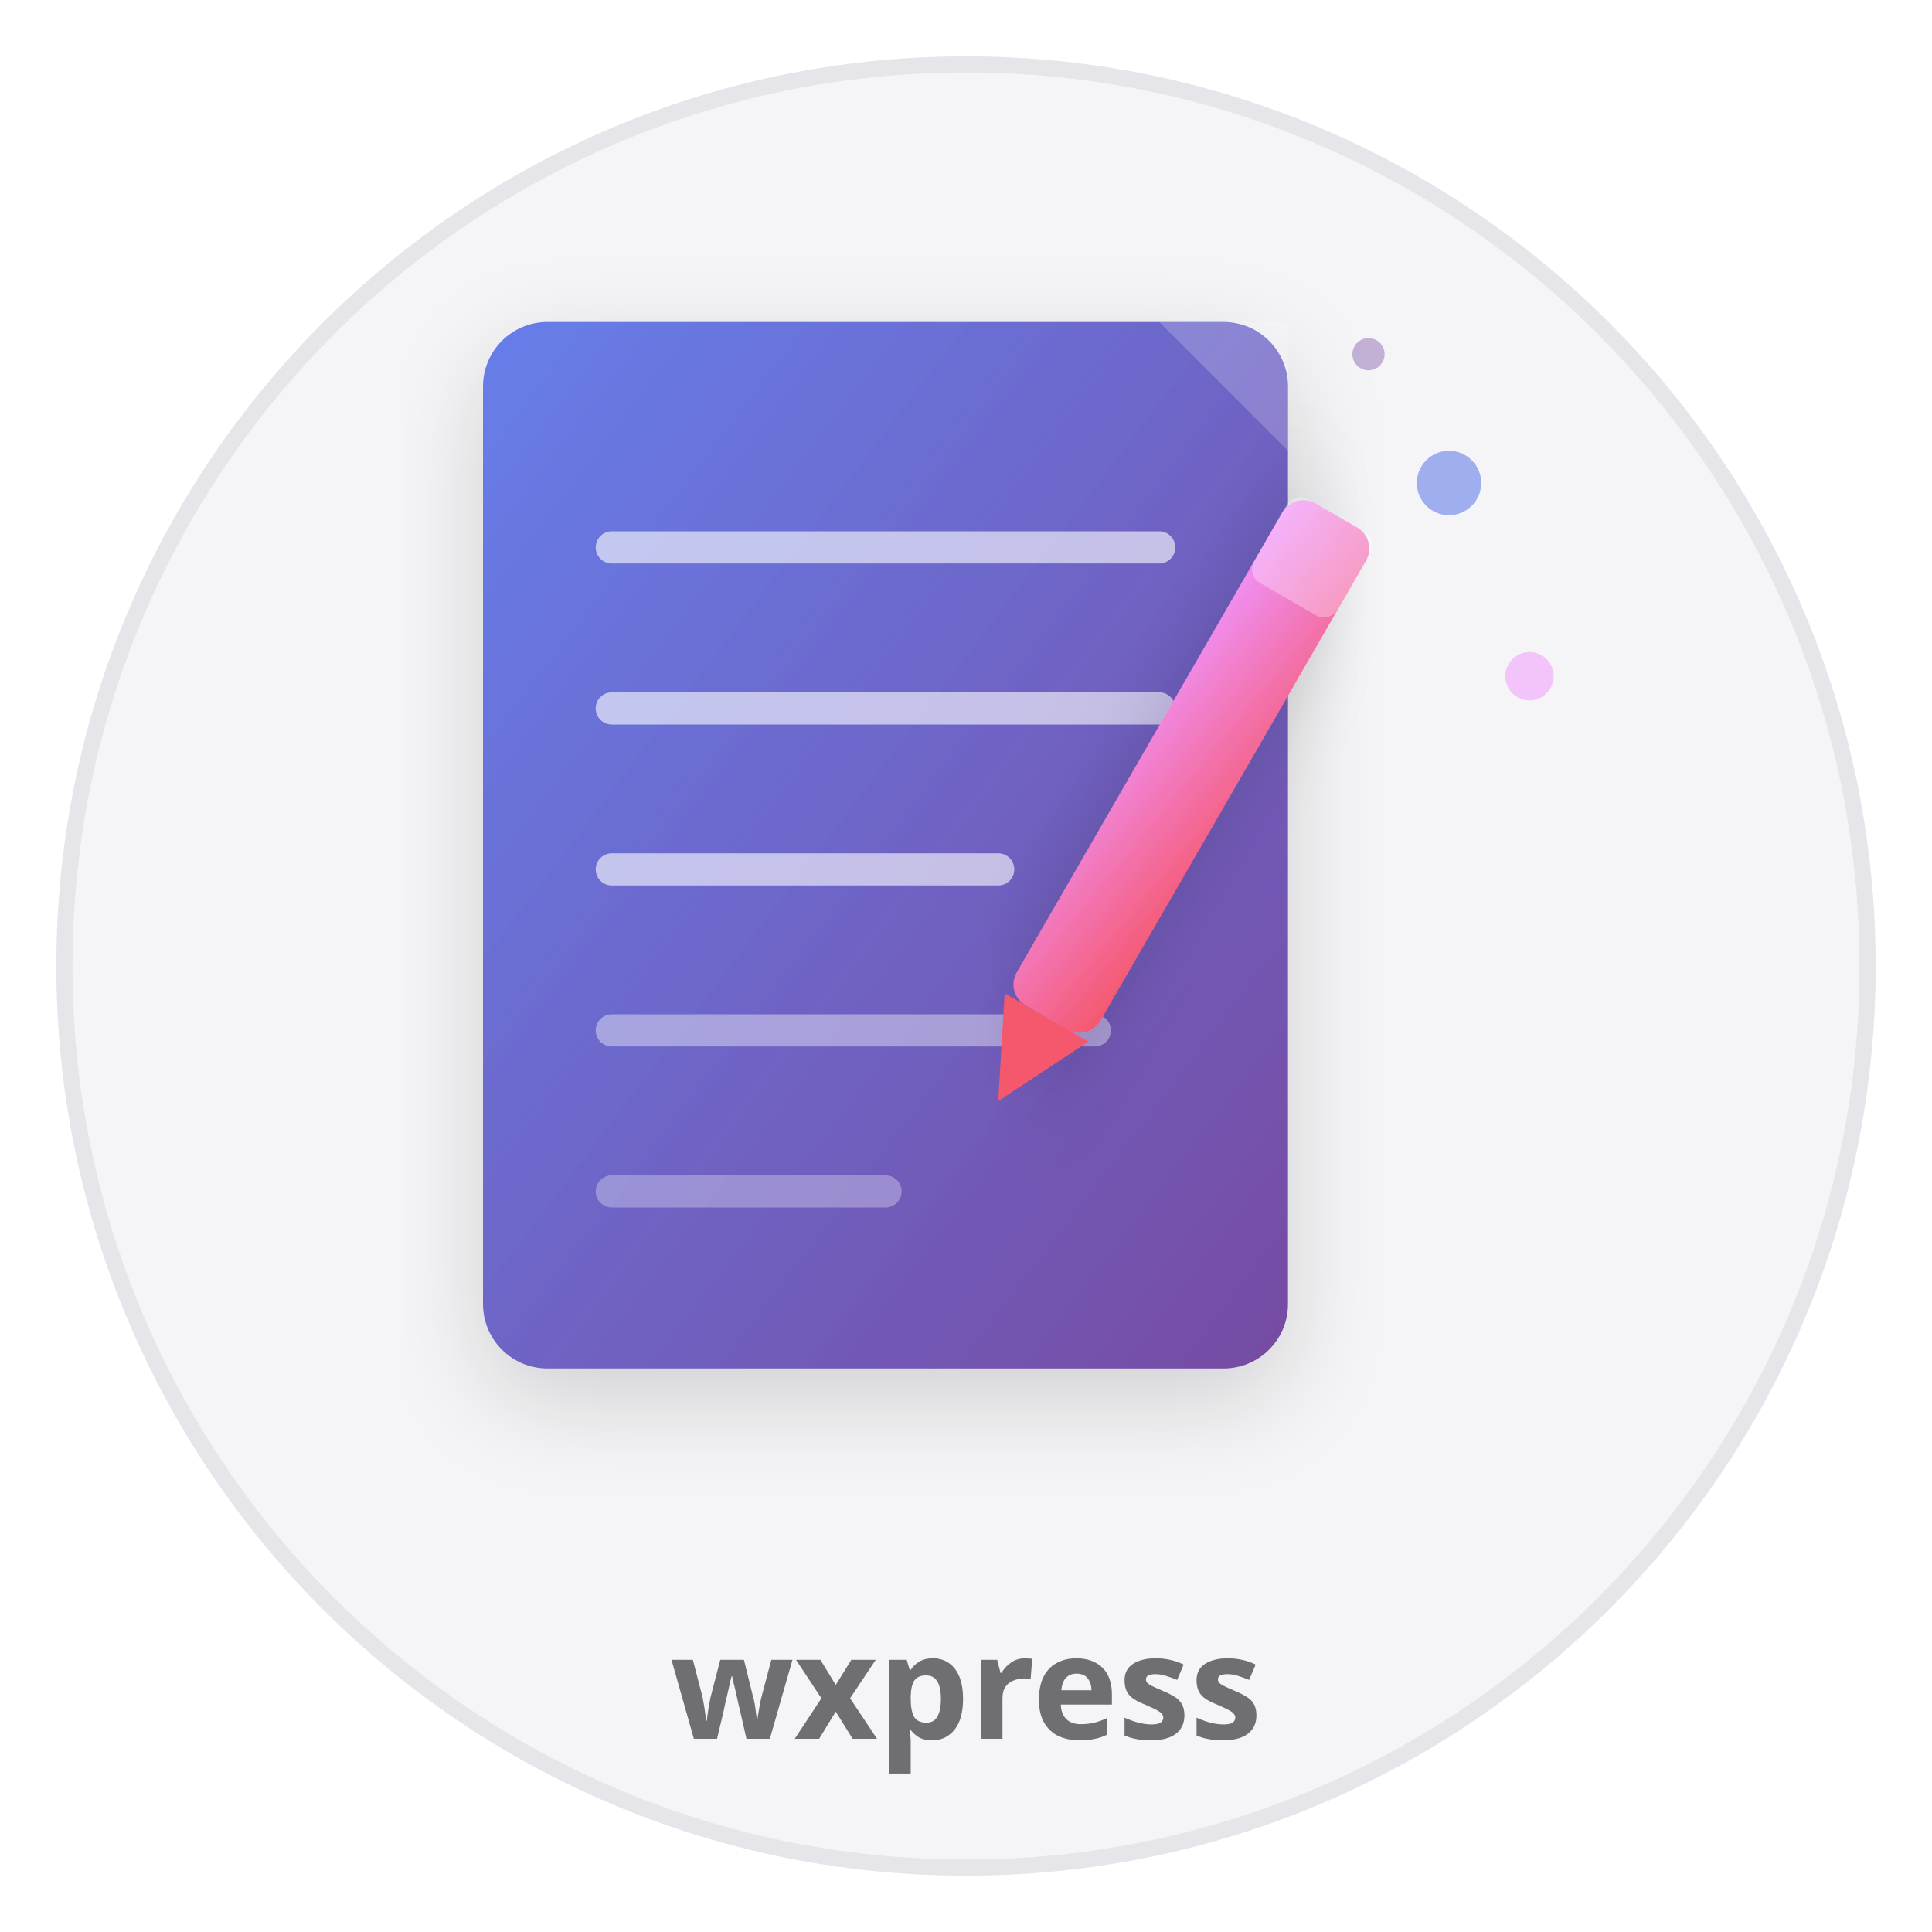
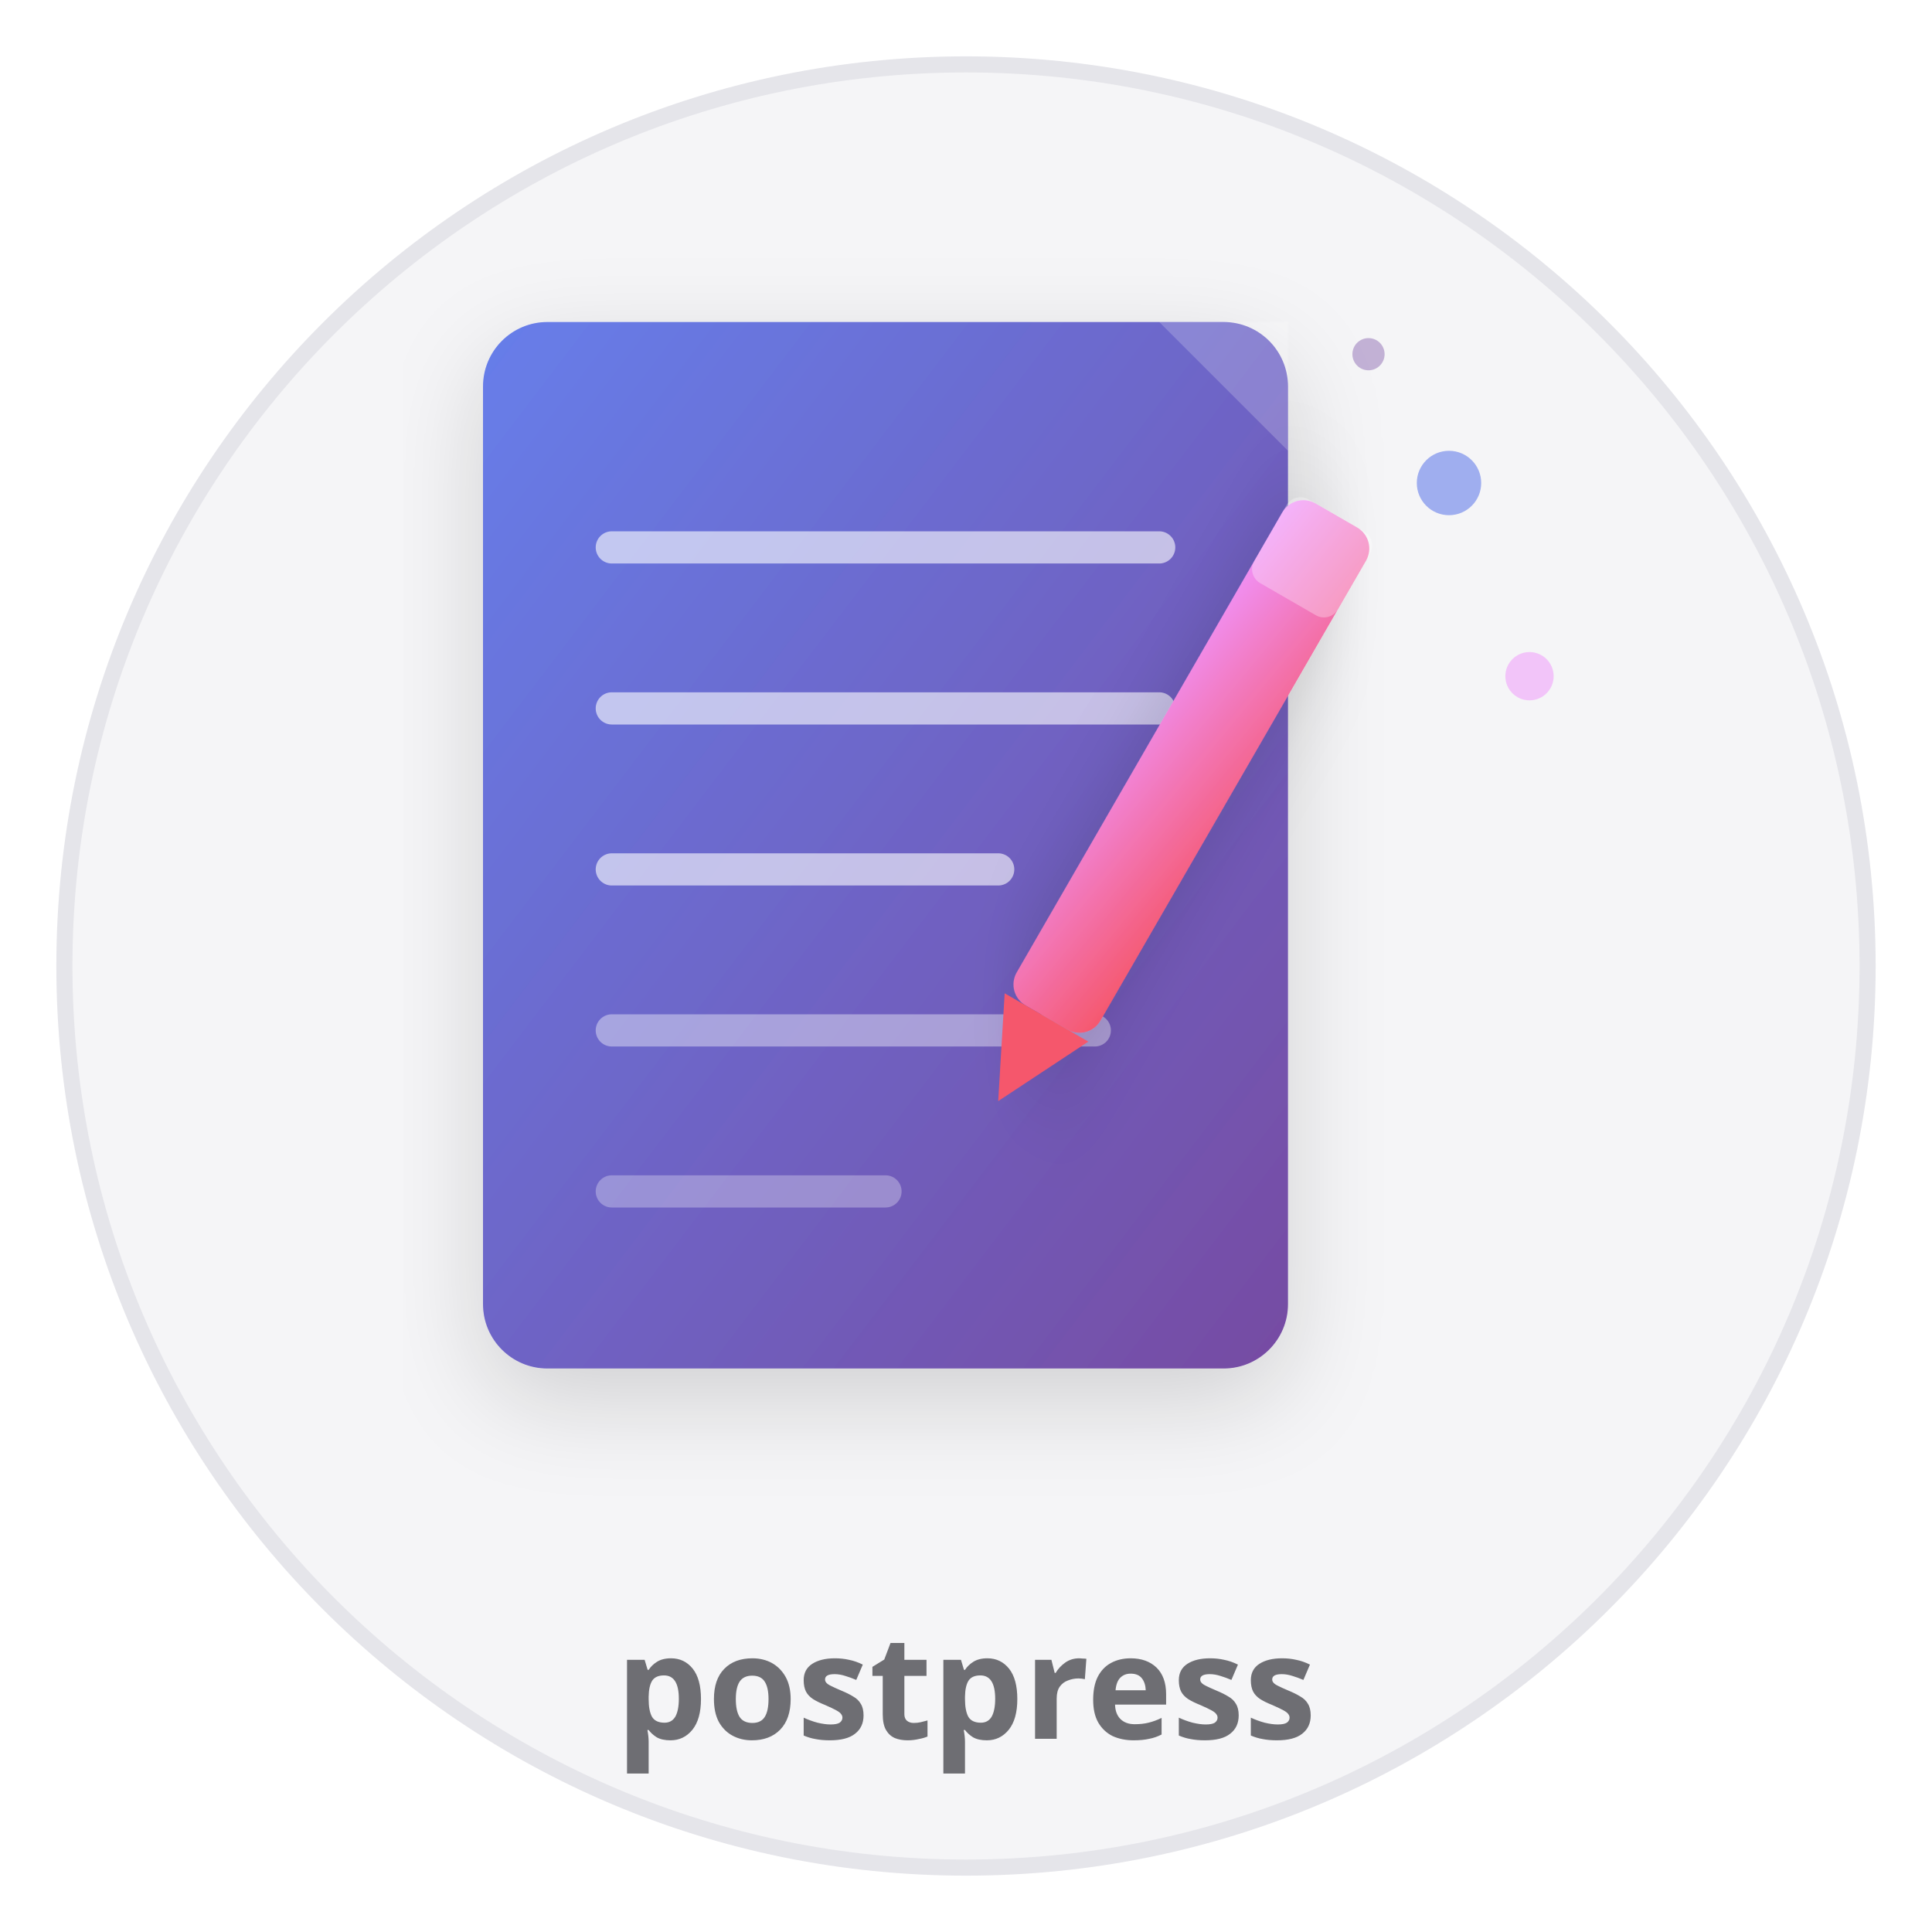
<svg xmlns="http://www.w3.org/2000/svg" viewBox="0 0 120 120" width="120" height="120">
  <defs>
    <linearGradient id="docGrad" x1="0%" y1="0%" x2="100%" y2="100%">
      <stop offset="0%" stop-color="#667eea" />
      <stop offset="100%" stop-color="#764ba2" />
    </linearGradient>
    <linearGradient id="penGrad" x1="0%" y1="0%" x2="100%" y2="100%">
      <stop offset="0%" stop-color="#f093fb" />
      <stop offset="100%" stop-color="#f5576c" />
    </linearGradient>
    <filter id="shadow" x="-10%" y="-10%" width="130%" height="130%">
      <feDropShadow dx="0" dy="2" stdDeviation="3" flood-color="rgba(0,0,0,0.15)" />
    </filter>
  </defs>
  <circle cx="60" cy="60" r="56" fill="#f5f5f7" stroke="#e5e5ea" stroke-width="1" />
  <rect x="30" y="20" width="50" height="65" rx="4" fill="url(#docGrad)" filter="url(#shadow)" />
  <line x1="38" y1="34" x2="72" y2="34" stroke="rgba(255,255,255,0.6)" stroke-width="2" stroke-linecap="round" />
  <line x1="38" y1="44" x2="72" y2="44" stroke="rgba(255,255,255,0.6)" stroke-width="2" stroke-linecap="round" />
  <line x1="38" y1="54" x2="62" y2="54" stroke="rgba(255,255,255,0.6)" stroke-width="2" stroke-linecap="round" />
  <line x1="38" y1="64" x2="68" y2="64" stroke="rgba(255,255,255,0.4)" stroke-width="2" stroke-linecap="round" />
  <line x1="38" y1="74" x2="55" y2="74" stroke="rgba(255,255,255,0.3)" stroke-width="2" stroke-linecap="round" />
  <g transform="translate(68,58) rotate(30)">
    <rect x="-3" y="-30" width="6" height="36" rx="1.5" fill="url(#penGrad)" filter="url(#shadow)" />
    <polygon points="-3,6 3,6 0,12" fill="#f5576c" />
    <rect x="-3" y="-30" width="6" height="6" rx="1" fill="rgba(255,255,255,0.3)" />
  </g>
  <path d="M72 20 L80 20 L80 28 Z" fill="rgba(255,255,255,0.2)" />
  <circle cx="90" cy="30" r="2" fill="#667eea" opacity="0.6" />
  <circle cx="95" cy="42" r="1.5" fill="#f093fb" opacity="0.5" />
  <circle cx="85" cy="22" r="1" fill="#764ba2" opacity="0.4" />
-   <text x="60" y="108" text-anchor="middle" font-size="9" font-family="system-ui,sans-serif" font-weight="600" fill="#6e6e73">wxpress</text>
+   <text x="60" y="108" text-anchor="middle" font-size="9" font-family="system-ui,sans-serif" font-weight="600" fill="#6e6e73">postpress</text>
</svg>
